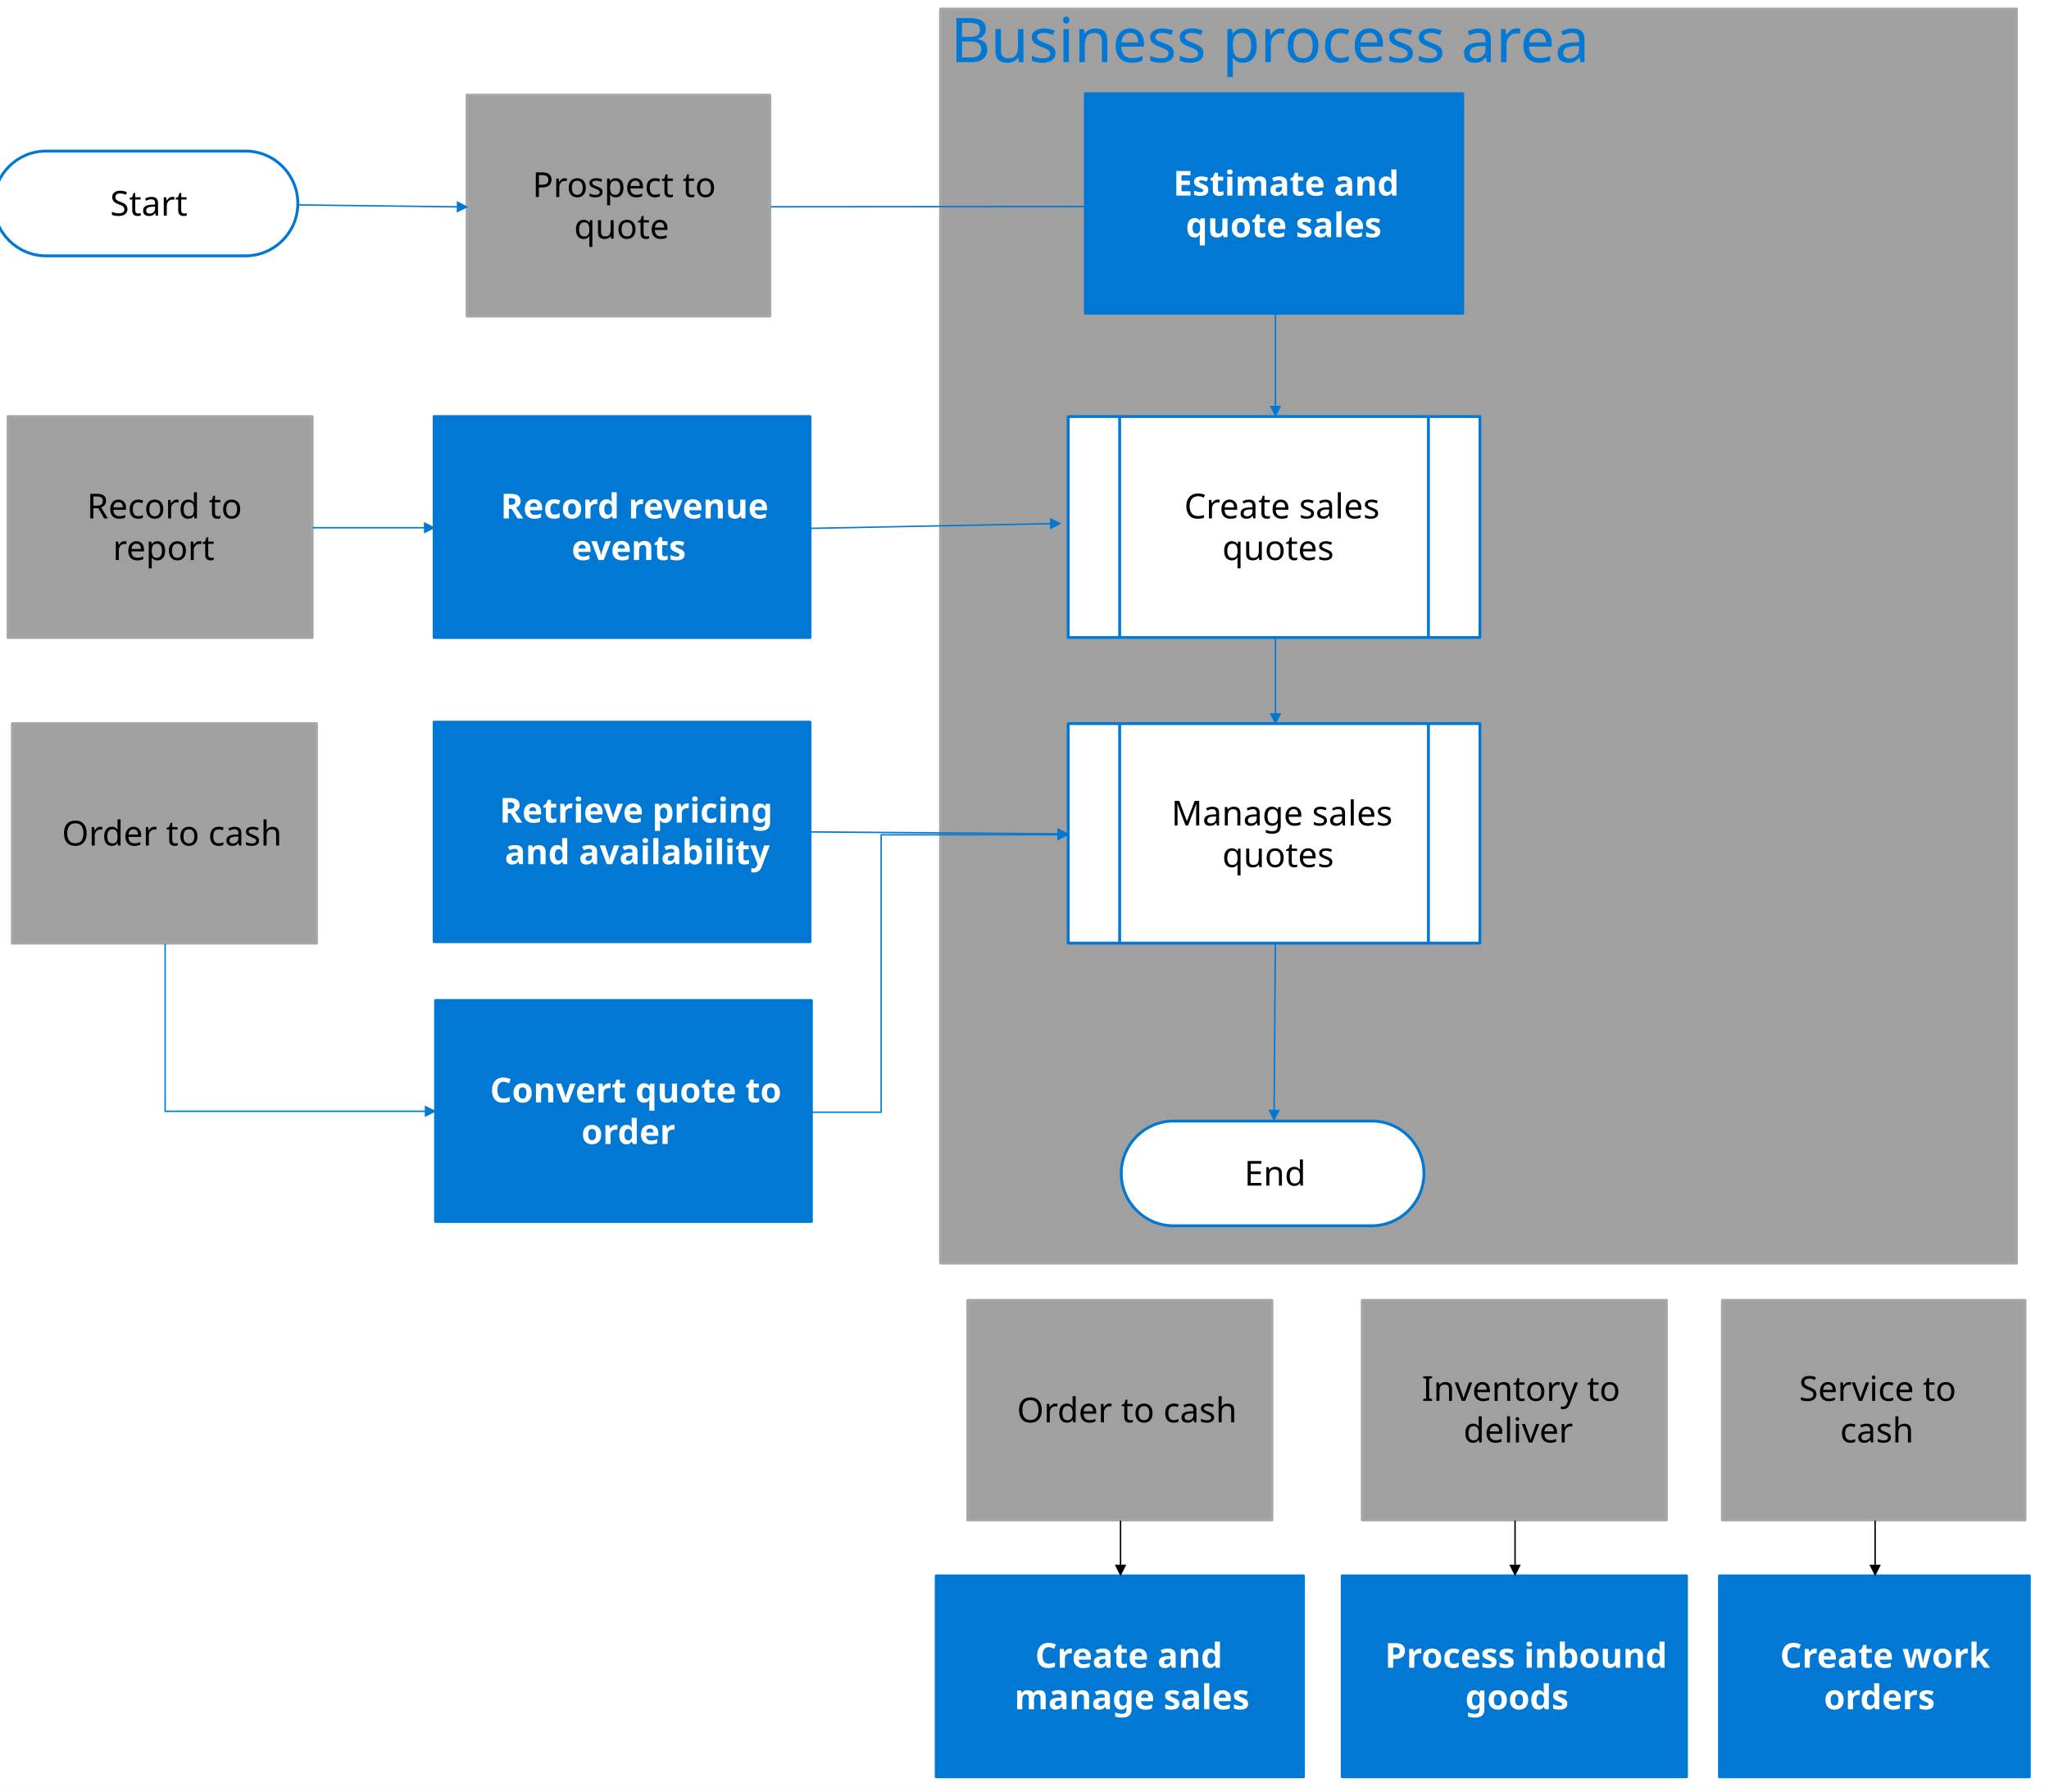
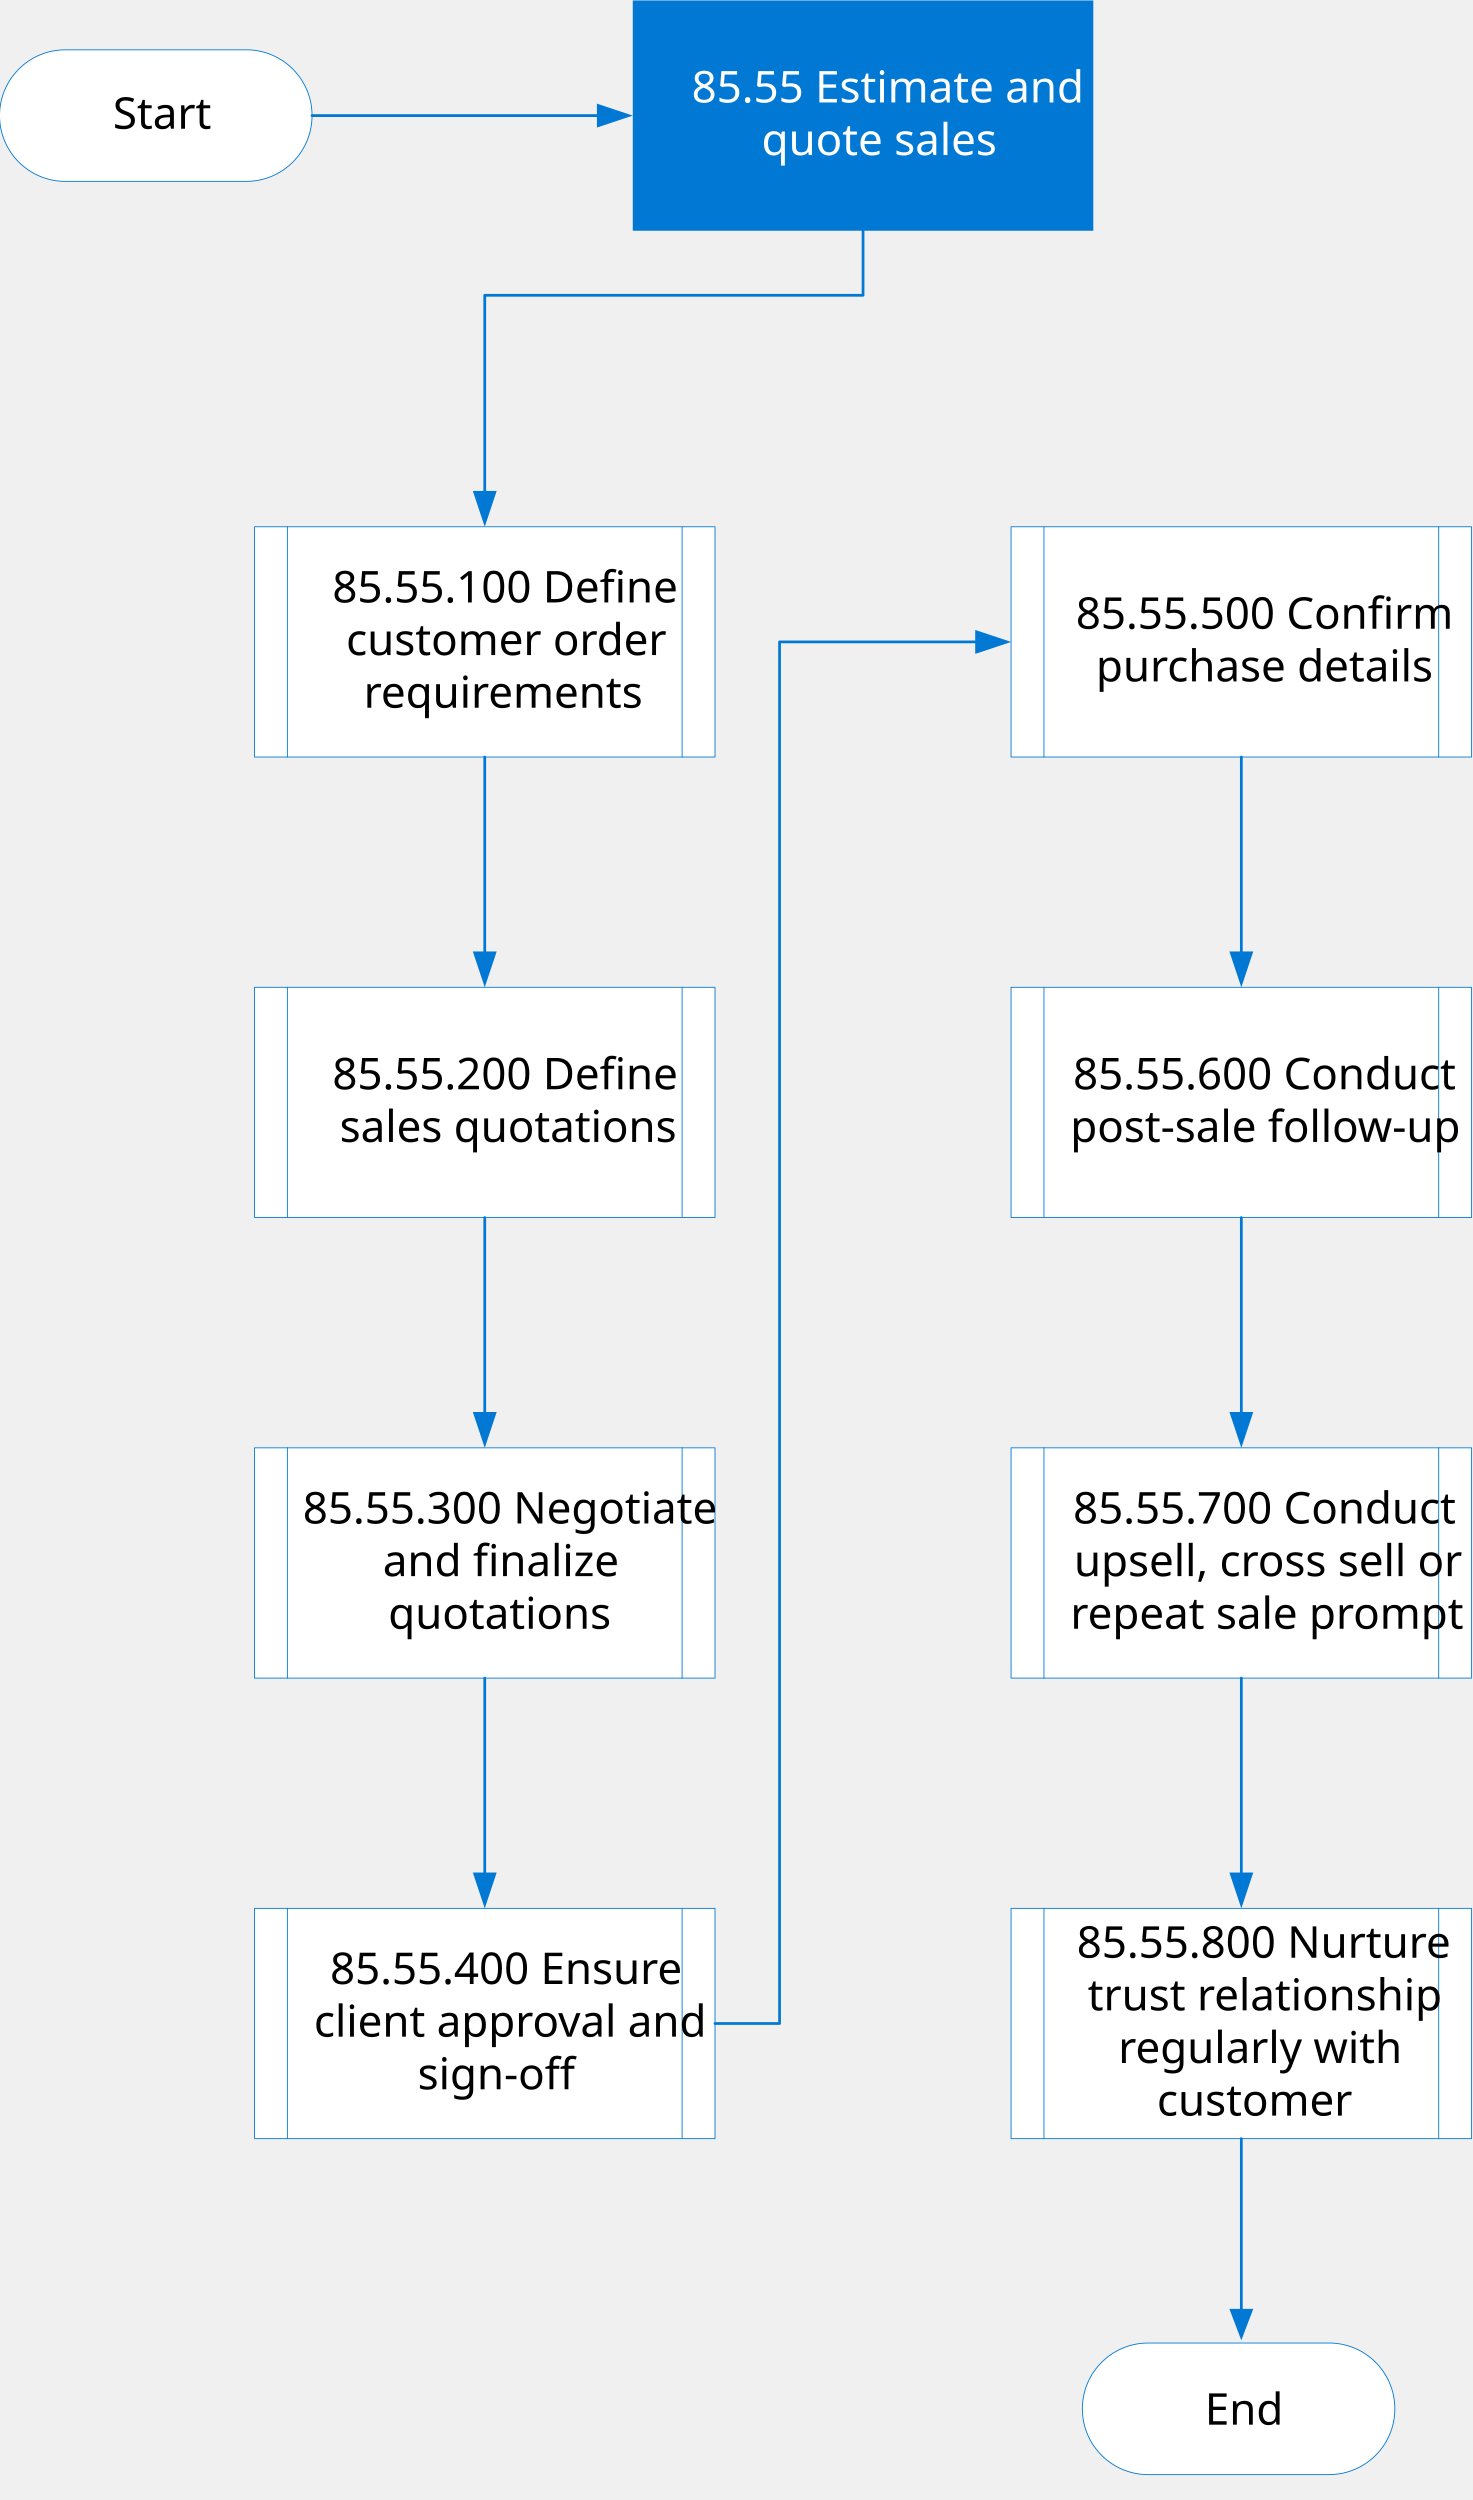
- <svg xmlns="http://www.w3.org/2000/svg" width="1428.315" height="1248.841" overflow="hidden" version="1.1" id="svg2204">
-   <defs id="defs2208" />
-   <g id="g2202" transform="translate(-80.38948,-18.69523)">
-     <rect x="80.389" y="18.695" width="1428.315" height="1248.841" fill="#ffffff" id="rect2038" style="stroke-width:0.696" />
-     <path d="M 76,160.5 C 76,140.342 92.342,124 112.5,124 h 139 c 20.158,0 36.5,16.342 36.5,36.5 v 0 c 0,20.158 -16.342,36.5 -36.5,36.5 h -139 C 92.342,197 76,180.658 76,160.5 Z" stroke="#0078d4" stroke-width="2" stroke-linejoin="round" stroke-miterlimit="10" fill="#ffffff" fill-rule="evenodd" id="path2040" />
-     <text font-family="'Segoe UI', 'Segoe UI_MSFontService', sans-serif" font-weight="400" font-size="24px" transform="translate(157.191,169)" id="text2042">Start</text>
-     <rect x="1161" y="230" width="262" height="153" stroke="#0078d4" stroke-width="2" stroke-linejoin="round" stroke-miterlimit="10" fill="#0078d4" id="rect2044" />
-     <text font-family="'Segoe UI Semibold', 'Segoe UI Semibold_MSFontService', sans-serif" font-weight="600" font-size="24px" transform="translate(1226.78,300)" id="text2046">Define sales</text>
-     <text font-family="'Segoe UI Semibold', 'Segoe UI Semibold_MSFontService', sans-serif" font-weight="600" font-size="24px" transform="translate(1247.84,329)" id="text2048">strategy</text>
-     <rect x="1149" y="430" width="286" height="153" fill="#ffffff" id="rect2050" />
-     <path d="m 1184.75,430 v 153 m 214.5,-153 v 153" stroke="#0078d4" stroke-width="2" stroke-linejoin="round" stroke-miterlimit="10" fill="none" fill-rule="evenodd" id="path2052" />
-     <rect x="1149" y="430" width="286" height="153" stroke="#0078d4" stroke-width="2" stroke-linejoin="round" stroke-miterlimit="10" fill="none" id="rect2054" />
-     <text font-family="'Segoe UI', 'Segoe UI_MSFontService', sans-serif" font-weight="400" font-size="24px" transform="translate(1229.03,501)" id="text2056">Define sales</text>
-     <text font-family="'Segoe UI', 'Segoe UI_MSFontService', sans-serif" font-weight="400" font-size="24px" transform="translate(1245.86,530)" id="text2058">channels</text>
-     <rect x="931" y="642" width="285" height="154" fill="#ffffff" id="rect2060" />
-     <path d="M 966.625,642 V 796 M 1180.38,642 v 154" stroke="#0078d4" stroke-width="2" stroke-linejoin="round" stroke-miterlimit="10" fill="none" fill-rule="evenodd" id="path2062" />
-     <rect x="931" y="642" width="285" height="154" stroke="#0078d4" stroke-width="2" stroke-linejoin="round" stroke-miterlimit="10" fill="none" id="rect2064" />
-     <text font-family="'Segoe UI', 'Segoe UI_MSFontService', sans-serif" font-weight="400" font-size="24px" transform="translate(1010.35,713)" id="text2066">Define sales</text>
-     <text font-family="'Segoe UI', 'Segoe UI_MSFontService', sans-serif" font-weight="400" font-size="24px" transform="translate(1041.61,742)" id="text2068">teams</text>
-     <path d="m 1292.68,583.5 v 29.678 c 0,0.276 -0.23,0.5 -0.5,0.5 H 1073.5 l 0.5,-0.5 v 23.011 h -1 v -23.011 c 0,-0.276 0.22,-0.5 0.5,-0.5 h 218.68 l -0.5,0.5 V 583.5 Z m -215.18,51.356 -4,8 -4,-8 z" fill="#0078d4" id="path2070" />
-     <path d="m 1293,383.5 v 23.441 c 0,0.276 -0.22,0.5 -0.5,0.5 v 0 l 0.5,-0.5 v 16.774 h -1 v -16.774 c 0,-0.276 0.22,-0.5 0.5,-0.5 v 0 l -0.5,0.5 V 383.5 Z m 3.5,38.882 -4,8 -4,-8 z" fill="#0078d4" id="path2072" />
-     <rect x="736" y="25" width="750" height="874" stroke="#a6a6a6" stroke-width="2" stroke-linejoin="round" stroke-miterlimit="10" fill="#a0a0a0" id="rect2074" />
-     <rect x="825" y="309" width="287" height="154" fill="#ffffff" id="rect2076" />
-     <path d="M 860.875,309 V 463 M 1076.12,309 v 154" stroke="#0078d4" stroke-width="2" stroke-linejoin="round" stroke-miterlimit="10" fill="none" fill-rule="evenodd" id="path2078" />
-     <rect x="825" y="309" width="287" height="154" stroke="#0078d4" stroke-width="2" stroke-linejoin="round" stroke-miterlimit="10" fill="none" id="rect2080" />
-     <text font-family="'Segoe UI', 'Segoe UI_MSFontService', sans-serif" font-weight="400" font-size="24px" transform="translate(905.903,380)" id="text2082">Create sales</text>
-     <text font-family="'Segoe UI', 'Segoe UI_MSFontService', sans-serif" font-weight="400" font-size="24px" transform="translate(932.417,409)" id="text2084">quotes</text>
-     <rect x="825" y="523" width="287" height="153" fill="#ffffff" id="rect2086" />
-     <path d="M 860.875,523 V 676 M 1076.12,523 v 153" stroke="#0078d4" stroke-width="2" stroke-linejoin="round" stroke-miterlimit="10" fill="none" fill-rule="evenodd" id="path2088" />
-     <rect x="825" y="523" width="287" height="153" stroke="#0078d4" stroke-width="2" stroke-linejoin="round" stroke-miterlimit="10" fill="none" id="rect2090" />
-     <text font-family="'Segoe UI', 'Segoe UI_MSFontService', sans-serif" font-weight="400" font-size="24px" transform="translate(896.903,594)" id="text2092">Manage sales</text>
-     <text font-family="'Segoe UI', 'Segoe UI_MSFontService', sans-serif" font-weight="400" font-size="24px" transform="translate(932.417,623)" id="text2094">quotes</text>
-     <text fill="#0078d4" font-family="'Segoe UI', 'Segoe UI_MSFontService', sans-serif" font-weight="400" font-size="43px" transform="translate(742.937,62)" id="text2096">Business process area</text>
-     <rect x="837" y="84" width="263" height="153" stroke="#0078d4" stroke-width="2" stroke-linejoin="round" stroke-miterlimit="10" fill="#0078d4" id="rect2098" />
-     <text fill="#ffffff" font-family="'Segoe UI Semibold', 'Segoe UI Semibold_MSFontService', sans-serif" font-weight="600" font-size="24px" transform="translate(898.224,155)" id="text2100">Estimate and</text>
-     <text fill="#ffffff" font-family="'Segoe UI Semibold', 'Segoe UI Semibold_MSFontService', sans-serif" font-weight="600" font-size="24px" transform="translate(906.977,184)" id="text2102">quote sales</text>
-     <path d="m 862,836.5 c 0,-20.158 16.342,-36.5 36.5,-36.5 h 138 c 20.16,0 36.5,16.342 36.5,36.5 v 0 c 0,20.158 -16.34,36.5 -36.5,36.5 h -138 C 878.342,873 862,856.658 862,836.5 Z" stroke="#0078d4" stroke-width="2" stroke-linejoin="round" stroke-miterlimit="10" fill="#ffffff" fill-rule="evenodd" id="path2104" />
-     <text font-family="'Segoe UI', 'Segoe UI_MSFontService', sans-serif" font-weight="400" font-size="24px" transform="translate(947.753,845)" id="text2106">End</text>
-     <rect x="755" y="925" width="212" height="153" stroke="#a6a6a6" stroke-width="2" stroke-linejoin="round" stroke-miterlimit="10" fill="#a0a0a0" id="rect2108" />
-     <text font-family="'Segoe UI', 'Segoe UI_MSFontService', sans-serif" font-weight="400" font-size="24px" transform="translate(789.298,1010)" id="text2110">Order to cash</text>
-     <rect x="733" y="1117" width="256" height="140" stroke="#0078d4" stroke-width="2" stroke-linejoin="round" stroke-miterlimit="10" fill="#0078d4" id="rect2112" />
-     <text fill="#ffffff" font-family="'Segoe UI Semibold', 'Segoe UI Semibold_MSFontService', sans-serif" font-weight="600" font-size="24px" transform="translate(801.975,1181)" id="text2114">Create and</text>
-     <text fill="#ffffff" font-family="'Segoe UI Semibold', 'Segoe UI Semibold_MSFontService', sans-serif" font-weight="600" font-size="24px" transform="translate(787.548,1210)" id="text2116">manage sales</text>
-     <rect x="1030" y="925" width="212" height="153" stroke="#a6a6a6" stroke-width="2" stroke-linejoin="round" stroke-miterlimit="10" fill="#a0a0a0" id="rect2118" />
-     <text font-family="'Segoe UI', 'Segoe UI_MSFontService', sans-serif" font-weight="400" font-size="24px" transform="translate(1071.52,995)" id="text2120">Inventory to</text>
-     <text font-family="'Segoe UI', 'Segoe UI_MSFontService', sans-serif" font-weight="400" font-size="24px" transform="translate(1100.56,1024)" id="text2122">deliver</text>
-     <rect x="1016" y="1117" width="240" height="140" stroke="#0078d4" stroke-width="2" stroke-linejoin="round" stroke-miterlimit="10" fill="#0078d4" id="rect2124" />
-     <text fill="#ffffff" font-family="'Segoe UI Semibold', 'Segoe UI Semibold_MSFontService', sans-serif" font-weight="600" font-size="24px" transform="translate(1045.77,1181)" id="text2126">Process inbound</text>
-     <text fill="#ffffff" font-family="'Segoe UI Semibold', 'Segoe UI Semibold_MSFontService', sans-serif" font-weight="600" font-size="24px" transform="translate(1101.83,1210)" id="text2128">goods</text>
-     <rect x="1281" y="925" width="211" height="153" stroke="#a6a6a6" stroke-width="2" stroke-linejoin="round" stroke-miterlimit="10" fill="#a0a0a0" id="rect2130" />
-     <text font-family="'Segoe UI', 'Segoe UI_MSFontService', sans-serif" font-weight="400" font-size="24px" transform="translate(1334.55,995)" id="text2132">Service to</text>
-     <text font-family="'Segoe UI', 'Segoe UI_MSFontService', sans-serif" font-weight="400" font-size="24px" transform="translate(1363.1,1024)" id="text2134">cash</text>
-     <rect x="1279" y="1117" width="216" height="140" stroke="#0078d4" stroke-width="2" stroke-linejoin="round" stroke-miterlimit="10" fill="#0078d4" id="rect2136" />
-     <text fill="#ffffff" font-family="'Segoe UI Semibold', 'Segoe UI Semibold_MSFontService', sans-serif" font-weight="600" font-size="24px" transform="translate(1321.24,1181)" id="text2138">Create work</text>
-     <text fill="#ffffff" font-family="'Segoe UI Semibold', 'Segoe UI Semibold_MSFontService', sans-serif" font-weight="600" font-size="24px" transform="translate(1351.79,1210)" id="text2140">orders</text>
-     <rect x="86" y="309" width="212" height="154" stroke="#a6a6a6" stroke-width="2" stroke-linejoin="round" stroke-miterlimit="10" fill="#a0a0a0" id="rect2142" />
-     <text font-family="'Segoe UI', 'Segoe UI_MSFontService', sans-serif" font-weight="400" font-size="24px" transform="translate(141.007,380)" id="text2144">Record to</text>
-     <text font-family="'Segoe UI', 'Segoe UI_MSFontService', sans-serif" font-weight="400" font-size="24px" transform="translate(159.067,409)" id="text2146">report</text>
-     <path d="m 0,-0.5 h 42.704 c 0.276,0 0.5,0.224 0.5,0.5 V 2.09974e-4 L 42.704,-0.5 h 36.037 v 1 h -36.037 c -0.276,0 -0.5,-0.224 -0.5,-0.5 V 0 l 0.5,0.5 H 0 Z m 77.407,-3.5 8,4 -8,4 z" fill="#0078d4" transform="matrix(1,0,0,-1,298.5,386.5)" id="path2148" />
-     <rect x="383" y="309" width="262" height="154" stroke="#0078d4" stroke-width="2" stroke-linejoin="round" stroke-miterlimit="10" fill="#0078d4" id="rect2150" />
-     <text fill="#ffffff" font-family="'Segoe UI Semibold', 'Segoe UI Semibold_MSFontService', sans-serif" font-weight="600" font-size="24px" transform="translate(429.327,380)" id="text2152">Record revenue</text>
-     <text fill="#ffffff" font-family="'Segoe UI Semibold', 'Segoe UI Semibold_MSFontService', sans-serif" font-weight="600" font-size="24px" transform="translate(478.88,409)" id="text2154">events</text>
-     <rect x="383" y="522" width="262" height="153" stroke="#0078d4" stroke-width="2" stroke-linejoin="round" stroke-miterlimit="10" fill="#0078d4" id="rect2156" />
-     <text fill="#ffffff" font-family="'Segoe UI Semibold', 'Segoe UI Semibold_MSFontService', sans-serif" font-weight="600" font-size="24px" transform="translate(428.614,592)" id="text2158">Retrieve pricing</text>
-     <text fill="#ffffff" font-family="'Segoe UI Semibold', 'Segoe UI Semibold_MSFontService', sans-serif" font-weight="600" font-size="24px" transform="translate(432.234,621)" id="text2160">and availability</text>
-     <rect x="384" y="716" width="262" height="154" stroke="#0078d4" stroke-width="2" stroke-linejoin="round" stroke-miterlimit="10" fill="#0078d4" id="rect2162" />
-     <text fill="#ffffff" font-family="'Segoe UI Semibold', 'Segoe UI Semibold_MSFontService', sans-serif" font-weight="600" font-size="24px" transform="translate(421.965,787)" id="text2164">Convert quote to</text>
-     <text fill="#ffffff" font-family="'Segoe UI Semibold', 'Segoe UI Semibold_MSFontService', sans-serif" font-weight="600" font-size="24px" transform="translate(485.685,816)" id="text2166">order</text>
-     <path d="m 0,-0.5 h 48.123 c 0.276,0 0.5,0.224 0.5,0.5 v 193.344 l -0.5,-0.5 H 172.288 v 1 H 48.123 c -0.276,0 -0.5,-0.224 -0.5,-0.5 V 0 l 0.5,0.5 H 0 Z m 170.955,189.844 8,4 -8,4 z" fill="#0078d4" transform="matrix(1,0,0,-1,646.5,793.844)" id="path2168" />
-     <rect x="89" y="523" width="212" height="153" stroke="#a6a6a6" stroke-width="2" stroke-linejoin="round" stroke-miterlimit="10" fill="#a0a0a0" id="rect2170" />
-     <text font-family="'Segoe UI', 'Segoe UI_MSFontService', sans-serif" font-weight="400" font-size="24px" transform="translate(123.526,608)" id="text2172">Order to cash</text>
-     <path d="m 0,-0.5 h 116.699 c 0.276,0 0.5,0.224 0.5,0.5 v 182.357 h -1 V 0 l 0.5,0.5 H 0 Z m 120.699,181.524 -4,8 -4,-8 z" fill="#0078d4" transform="matrix(0,1,1,0,195.5,676.5)" id="path2174" />
-     <path d="M 0.01,-0.5 168.152,2.796 168.132,3.796 -0.01,0.5 Z M 166.887,-0.729 l 7.92,4.156 -8.077,3.842 z" fill="#0078d4" transform="matrix(1,0,0,-1,645.5,386.927)" id="path2176" />
-     <path d="M 0.5,-7.28801e-7 0.5,65.36 h -1 L -0.5,7.28801e-7 Z M 4,64.027 l -4,8 -4,-8 z" fill="#0078d4" transform="matrix(-1,0,0,1,969.5,237.5)" id="path2178" />
-     <path d="m 970,463.5 v 53.571 h -1 V 463.5 Z m 3.5,52.238 -4,8 -4,-8 z" fill="#0078d4" id="path2180" />
-     <path d="M 0.5,-0.004 1.352,116.916 0.352,116.924 -0.5,0.004 Z M 4.842,115.558 0.9,123.587 -3.158,115.616 Z" fill="#0078d4" transform="matrix(-1,0,0,1,969.4,676.5)" id="path2182" />
-     <path d="m 645.504,598 173.33,1.301 -0.008,1 L 645.496,599 Z m 172.023,-2.209 7.969,4.06 -8.029,3.94 z" fill="#0078d4" id="path2184" />
-     <path d="m 862,1078.5 v 32.05 h -1 v -32.05 z m 3.5,30.71 -4,8 -4,-8 z" id="path2186" />
-     <path d="m 1137,1078.5 v 32.05 h -1 v -32.05 z m 3.5,30.71 -4,8 -4,-8 z" id="path2188" />
-     <path d="m 1388,1078.5 v 32.05 h -1 v -32.05 z m 3.5,30.71 -4,8 -4,-8 z" id="path2190" />
-     <rect x="406" y="85" width="211" height="154" stroke="#a6a6a6" stroke-width="2" stroke-linejoin="round" stroke-miterlimit="10" fill="#a0a0a0" id="rect2192" />
-     <text font-family="'Segoe UI', 'Segoe UI_MSFontService', sans-serif" font-weight="400" font-size="24px" transform="translate(451.571,156)" id="text2194">Prospect to</text>
-     <text font-family="'Segoe UI', 'Segoe UI_MSFontService', sans-serif" font-weight="400" font-size="24px" transform="translate(480.584,185)" id="text2196">quote</text>
-     <path d="M 3.85631e-4,-0.5 396.395,-0.194 v 1 L -3.85631e-4,0.5 Z M 395.065,-3.695 l 7.997,4.006 -8.003,3.994 z" fill="#0078d4" transform="matrix(1,0,0,-1,617.5,162.811)" id="path2198" />
-     <path d="m 288.506,161 111.648,1.364 -0.012,1 L 288.494,162 Z m 110.358,-2.152 7.95,4.097 -8.048,3.902 z" fill="#0078d4" id="path2200" />
+ <svg xmlns="http://www.w3.org/2000/svg" xmlns:xlink="http://www.w3.org/1999/xlink" viewBox="47 40 403 684" xml:space="preserve" color-interpolation-filters="sRGB" class="st10" version="1.1" id="svg48">
+   <style type="text/css" id="style1">
+ 		.st1 {fill:#ffffff;stroke:#0078d4;stroke-linecap:round;stroke-linejoin:round;stroke-width:0.24}
+ 		.st2 {fill:#000000;font-family:Calibri;font-size:1em}
+ 		.st3 {fill:#0078d4;stroke:none;stroke-linecap:round;stroke-linejoin:round;stroke-width:0.24}
+ 		.st4 {fill:#ffffff;font-family:Calibri;font-size:1em}
+ 		.st5 {font-size:1em}
+ 		.st6 {fill:#ffffff}
+ 		.st7 {stroke:#0078d4;stroke-linecap:round;stroke-linejoin:round;stroke-width:0.24}
+ 		.st8 {marker-end:url(#mrkr13-78);stroke:#0078d4;stroke-linecap:round;stroke-linejoin:round;stroke-width:0.75}
+ 		.st9 {fill:#0078d4;fill-opacity:1;stroke:#0078d4;stroke-opacity:1;stroke-width:0.229}
+ 		.st10 {fill:none;fill-rule:evenodd;font-size:12px;overflow:visible;stroke-linecap:square;stroke-miterlimit:3}
+ 	</style>
+   <style id="style2"> a { pointer-events: none; } </style>
+   <style id="style3">a.rules_svg_anchor g:hover { opacity:0.8; cursor:pointer; }</style>
+   <defs id="Markers">
+     <g id="lend13">
+       <path d="M 3 1 L 0 0 L 3 -1 L 3 1 " style="stroke:none" id="path3" />
+     </g>
+     <marker id="mrkr13-78" class="st9" refX="-13.08" orient="auto" markerUnits="strokeWidth" overflow="visible">
+       <use xlink:href="#lend13" transform="scale(-4.36,-4.36) " id="use3" />
+     </marker>
+   </defs>
+   <g id="g48" transform="translate(-0.3723462,-0.3723462)">
+     <g id="shape1-1" transform="translate(47.25,-702)">
+       <path d="m 18,792 h 49.5 a 18,18 -180 0 0 0,-36 H 18 a 18,18 -180 1 0 0,36 z" class="st1" id="path4" />
+       <text x="31.01" y="777.6" class="st2" id="text4">Start</text>
+     </g>
+     <a id="da45fc71-2e15-4b1a-b8c9-8fe0e0b08092" class="rules_svg_anchor rules_svg_shape" href="/lms/chart?onclick=b3BlbkNoYXJ0Q29udGV4dE1lbnUoZXZlbnQsJ3cxMzJkNTIzNTk2NWMxNzM0NDd2NDA4MScsMjUzMTksIDEsIDEsIHRoaXMsIHdpbmRvdy5mcmFtZUVsZW1lbnQp&amp;navigate=true&amp;details=Description">
+       <g id="shape2-4" transform="translate(220.5,-688.5)">
+         <rect x="0" y="729" width="126" height="63" class="st3" id="rect4" />
+         <text x="16.1" y="756.9" class="st4" id="text5">85.55 Estimate and <tspan x="35.25" dy="1.2em" class="st5" id="tspan4">quote sales</tspan>
+         </text>
+       </g>
+     </a>
+     <a id="5962cf52-0108-45f6-947c-82ffbf4b300c" class="rules_svg_anchor rules_svg_shape" href="/lms/chart?onclick=b3BlbkNoYXJ0Q29udGV4dE1lbnUoZXZlbnQsJ3cxMzJkNTIzNTk2NWMxNzM0NjF2NDA4MScsMjUzMjAsIDEsIDEsIHRoaXMsIHdpbmRvdy5mcmFtZUVsZW1lbnQp&amp;navigate=true&amp;details=Description">
+       <g id="shape3-8" transform="translate(117,-544.5)">
+         <path d="M 0,792 H 126 V 729 H 0 Z" class="st6" id="path5" />
+         <path d="M 0,792 H 126 V 729 H 0 v 63" class="st7" id="path6" />
+         <path d="M 9,792 V 729" class="st7" id="path7" />
+         <path d="M 117,792 V 729" class="st7" id="path8" />
+         <text x="21.3" y="749.7" class="st2" id="text9">85.55.100 Define <tspan x="25.08" dy="1.2em" class="st5" id="tspan8">customer order </tspan>
+           <tspan x="29.88" dy="1.2em" class="st5" id="tspan9">requirements</tspan>
+         </text>
+       </g>
+     </a>
+     <a id="b8dc3d8d-1974-4811-b703-b57895e5086a" class="rules_svg_anchor rules_svg_shape" href="/lms/chart?onclick=b3BlbkNoYXJ0Q29udGV4dE1lbnUoZXZlbnQsJ3cxMzJkNTIzNTk2NWMxNzM0NjV2NDA4MScsMjUzMjQsIDEsIDEsIHRoaXMsIHdpbmRvdy5mcmFtZUVsZW1lbnQp&amp;navigate=true&amp;details=Description">
+       <g id="shape4-16" transform="translate(324,-544.5)">
+         <path d="M 0,792 H 126 V 729 H 0 Z" class="st6" id="path9" />
+         <path d="M 0,792 H 126 V 729 H 0 v 63" class="st7" id="path10" />
+         <path d="M 9,792 V 729" class="st7" id="path11" />
+         <path d="M 117,792 V 729" class="st7" id="path12" />
+         <text x="17.72" y="756.9" class="st2" id="text12">85.55.500 Confirm <tspan x="23.23" dy="1.2em" class="st5" id="tspan12">purchase details</tspan>
+         </text>
+       </g>
+     </a>
+     <a id="64940bbd-4e52-4032-a295-baf17eb8f77a" class="rules_svg_anchor rules_svg_shape" href="/lms/chart?onclick=b3BlbkNoYXJ0Q29udGV4dE1lbnUoZXZlbnQsJ3cxMzJkNTIzNTk2NWMxNzM0NjJ2NDA4MScsMjUzMjEsIDEsIDEsIHRoaXMsIHdpbmRvdy5mcmFtZUVsZW1lbnQp&amp;navigate=true&amp;details=Description">
+       <g id="shape5-23" transform="translate(117,-418.5)">
+         <path d="M 0,792 H 126 V 729 H 0 Z" class="st6" id="path13" />
+         <path d="M 0,792 H 126 V 729 H 0 v 63" class="st7" id="path14" />
+         <path d="M 9,792 V 729" class="st7" id="path15" />
+         <path d="M 117,792 V 729" class="st7" id="path16" />
+         <text x="21.3" y="756.9" class="st2" id="text16">85.55.200 Define <tspan x="23.31" dy="1.2em" class="st5" id="tspan16">sales quotations</tspan>
+         </text>
+       </g>
+     </a>
+     <a id="e513e52a-2775-4c72-96cf-f313798d4cff" class="rules_svg_anchor rules_svg_shape" href="/lms/chart?onclick=b3BlbkNoYXJ0Q29udGV4dE1lbnUoZXZlbnQsJ3cxMzJkNTIzNTk2NWMxNzM0NjZ2NDA4MScsMjUzMjUsIDEsIDEsIHRoaXMsIHdpbmRvdy5mcmFtZUVsZW1lbnQp&amp;navigate=true&amp;details=Description">
+       <g id="shape6-30" transform="translate(324,-418.5)">
+         <path d="M 0,792 H 126 V 729 H 0 Z" class="st6" id="path17" />
+         <path d="M 0,792 H 126 V 729 H 0 v 63" class="st7" id="path18" />
+         <path d="M 9,792 V 729" class="st7" id="path19" />
+         <path d="M 117,792 V 729" class="st7" id="path20" />
+         <text x="16.96" y="756.9" class="st2" id="text20">85.55.600 Conduct <tspan x="16.21" dy="1.2em" class="st5" id="tspan20">post</tspan>-sale follow-up</text>
+       </g>
+     </a>
+     <a id="7e4c4ba0-6221-415d-8643-ee32c50460e5" class="rules_svg_anchor rules_svg_shape" href="/lms/chart?onclick=b3BlbkNoYXJ0Q29udGV4dE1lbnUoZXZlbnQsJ3cxMzJkNTIzNTk2NWMxNzM0NjN2NDA4MScsMjUzMjIsIDEsIDEsIHRoaXMsIHdpbmRvdy5mcmFtZUVsZW1lbnQp&amp;navigate=true&amp;details=Description">
+       <g id="shape7-37" transform="translate(117,-292.5)">
+         <path d="M 0,792 H 126 V 729 H 0 Z" class="st6" id="path21" />
+         <path d="M 0,792 H 126 V 729 H 0 v 63" class="st7" id="path22" />
+         <path d="M 9,792 V 729" class="st7" id="path23" />
+         <path d="M 117,792 V 729" class="st7" id="path24" />
+         <text x="13.22" y="749.7" class="st2" id="text25">85.55.300 Negotiate <tspan x="35.12" dy="1.2em" class="st5" id="tspan24">and finalize </tspan>
+           <tspan x="36.6" dy="1.2em" class="st5" id="tspan25">quotations</tspan>
+         </text>
+       </g>
+     </a>
+     <a id="ce3f222a-9f37-4a0a-8c01-91115f376f56" class="rules_svg_anchor rules_svg_shape" href="/lms/chart?onclick=b3BlbkNoYXJ0Q29udGV4dE1lbnUoZXZlbnQsJ3cxMzJkNTIzNTk2NWMxNzM0Njd2NDA4MScsMjUzMjYsIDEsIDEsIHRoaXMsIHdpbmRvdy5mcmFtZUVsZW1lbnQp&amp;navigate=true&amp;details=Description">
+       <g id="shape8-45" transform="translate(324,-292.5)">
+         <path d="M 0,792 H 126 V 729 H 0 Z" class="st6" id="path25" />
+         <path d="M 0,792 H 126 V 729 H 0 v 63" class="st7" id="path26" />
+         <path d="M 9,792 V 729" class="st7" id="path27" />
+         <path d="M 117,792 V 729" class="st7" id="path28" />
+         <text x="16.96" y="749.7" class="st2" id="text29">85.55.700 Conduct <tspan x="17.21" dy="1.2em" class="st5" id="tspan28">upsell, cross sell or </tspan>
+           <tspan x="16.24" dy="1.2em" class="st5" id="tspan29">repeat sale prompt</tspan>
+         </text>
+       </g>
+     </a>
+     <a id="1f72515f-176a-4bfd-a59b-a0119b890393" class="rules_svg_anchor rules_svg_shape" href="/lms/chart?onclick=b3BlbkNoYXJ0Q29udGV4dE1lbnUoZXZlbnQsJ3cxMzJkNTIzNTk2NWMxNzM0NjR2NDA4MScsMjUzMjMsIDEsIDEsIHRoaXMsIHdpbmRvdy5mcmFtZUVsZW1lbnQp&amp;navigate=true&amp;details=Description">
+       <g id="shape9-53" transform="translate(117,-166.5)">
+         <path d="M 0,792 H 126 V 729 H 0 Z" class="st6" id="path29" />
+         <path d="M 0,792 H 126 V 729 H 0 v 63" class="st7" id="path30" />
+         <path d="M 9,792 V 729" class="st7" id="path31" />
+         <path d="M 117,792 V 729" class="st7" id="path32" />
+         <text x="20.67" y="749.7" class="st2" id="text33">85.55.400 Ensure <tspan x="16.27" dy="1.2em" class="st5" id="tspan32">client approval and </tspan>
+           <tspan x="44.64" dy="1.2em" class="st5" id="tspan33">sign</tspan>-off</text>
+       </g>
+     </a>
+     <a id="832ce09e-b881-456c-99e2-865e09fe51a3" class="rules_svg_anchor rules_svg_shape" href="/lms/chart?onclick=b3BlbkNoYXJ0Q29udGV4dE1lbnUoZXZlbnQsJ3cxMzJkNTIzNTk2NWMxNzM0Njh2NDA4MScsMjUzMjcsIDEsIDEsIHRoaXMsIHdpbmRvdy5mcmFtZUVsZW1lbnQp&amp;navigate=true&amp;details=Description">
+       <g id="shape10-61" transform="translate(324,-166.5)">
+         <path d="M 0,792 H 126 V 729 H 0 Z" class="st6" id="path33" />
+         <path d="M 0,792 H 126 V 729 H 0 v 63" class="st7" id="path34" />
+         <path d="M 9,792 V 729" class="st7" id="path35" />
+         <path d="M 117,792 V 729" class="st7" id="path36" />
+         <text x="17.97" y="742.5" class="st2" id="text38">85.55.800 Nurture <tspan x="20.97" dy="1.2em" class="st5" id="tspan36">trust relationship </tspan>
+           <tspan x="29.33" dy="1.2em" class="st5" id="tspan37">regularly with </tspan>
+           <tspan x="39.92" dy="1.2em" class="st5" id="tspan38">customer</tspan>
+         </text>
+       </g>
+     </a>
+     <g id="shape11-70" transform="translate(344.25,-67.5)">
+       <path d="m 17.255,784.925 h 49.5 a 18,18 0 0 0 0,-36 h -49.5 a 18,18 0 1 0 0,36 z" class="st1" id="path38" />
+       <text x="32.775" y="771.27" class="st2" id="text39">End</text>
+     </g>
+     <g id="shape12-73" transform="translate(132.75,-711)">
+       <path d="M 0,783 H 77.94" class="st8" id="path39" />
+     </g>
+     <g id="shape14-79" transform="translate(283.5,-688.5)">
+       <path d="m 0,792 v 17.66 h -103.5 v 53.53" class="st8" id="path40" />
+     </g>
+     <g id="shape15-84" transform="translate(171,-544.5)">
+       <path d="m 9,792 v 53.19" class="st8" id="path41" />
+     </g>
+     <g id="shape16-89" transform="translate(171,-418.5)">
+       <path d="m 9,792 v 53.19" class="st8" id="path42" />
+     </g>
+     <g id="shape17-94" transform="translate(171,-292.5)">
+       <path d="m 9,792 v 53.19" class="st8" id="path43" />
+     </g>
+     <g id="shape18-99" transform="translate(243,-198)">
+       <path d="M 0,792 H 17.66 V 414 h 53.53" class="st8" id="path44" />
+     </g>
+     <g id="shape19-104" transform="translate(378,-544.5)">
+       <path d="m 9,792 v 53.19" class="st8" id="path45" />
+     </g>
+     <g id="shape20-109" transform="translate(378,-418.5)">
+       <path d="m 9,792 v 53.19" class="st8" id="path46" />
+     </g>
+     <g id="shape21-114" transform="translate(378,-292.5)">
+       <path d="m 9,792 v 53.19" class="st8" id="path47" />
+     </g>
+     <g id="shape22-119" transform="matrix(1,0,0,0.876619,378,-68.82852)">
+       <path d="m 9,792 v 53.19" class="st8" id="path48" />
+     </g>
  </g>
</svg>
